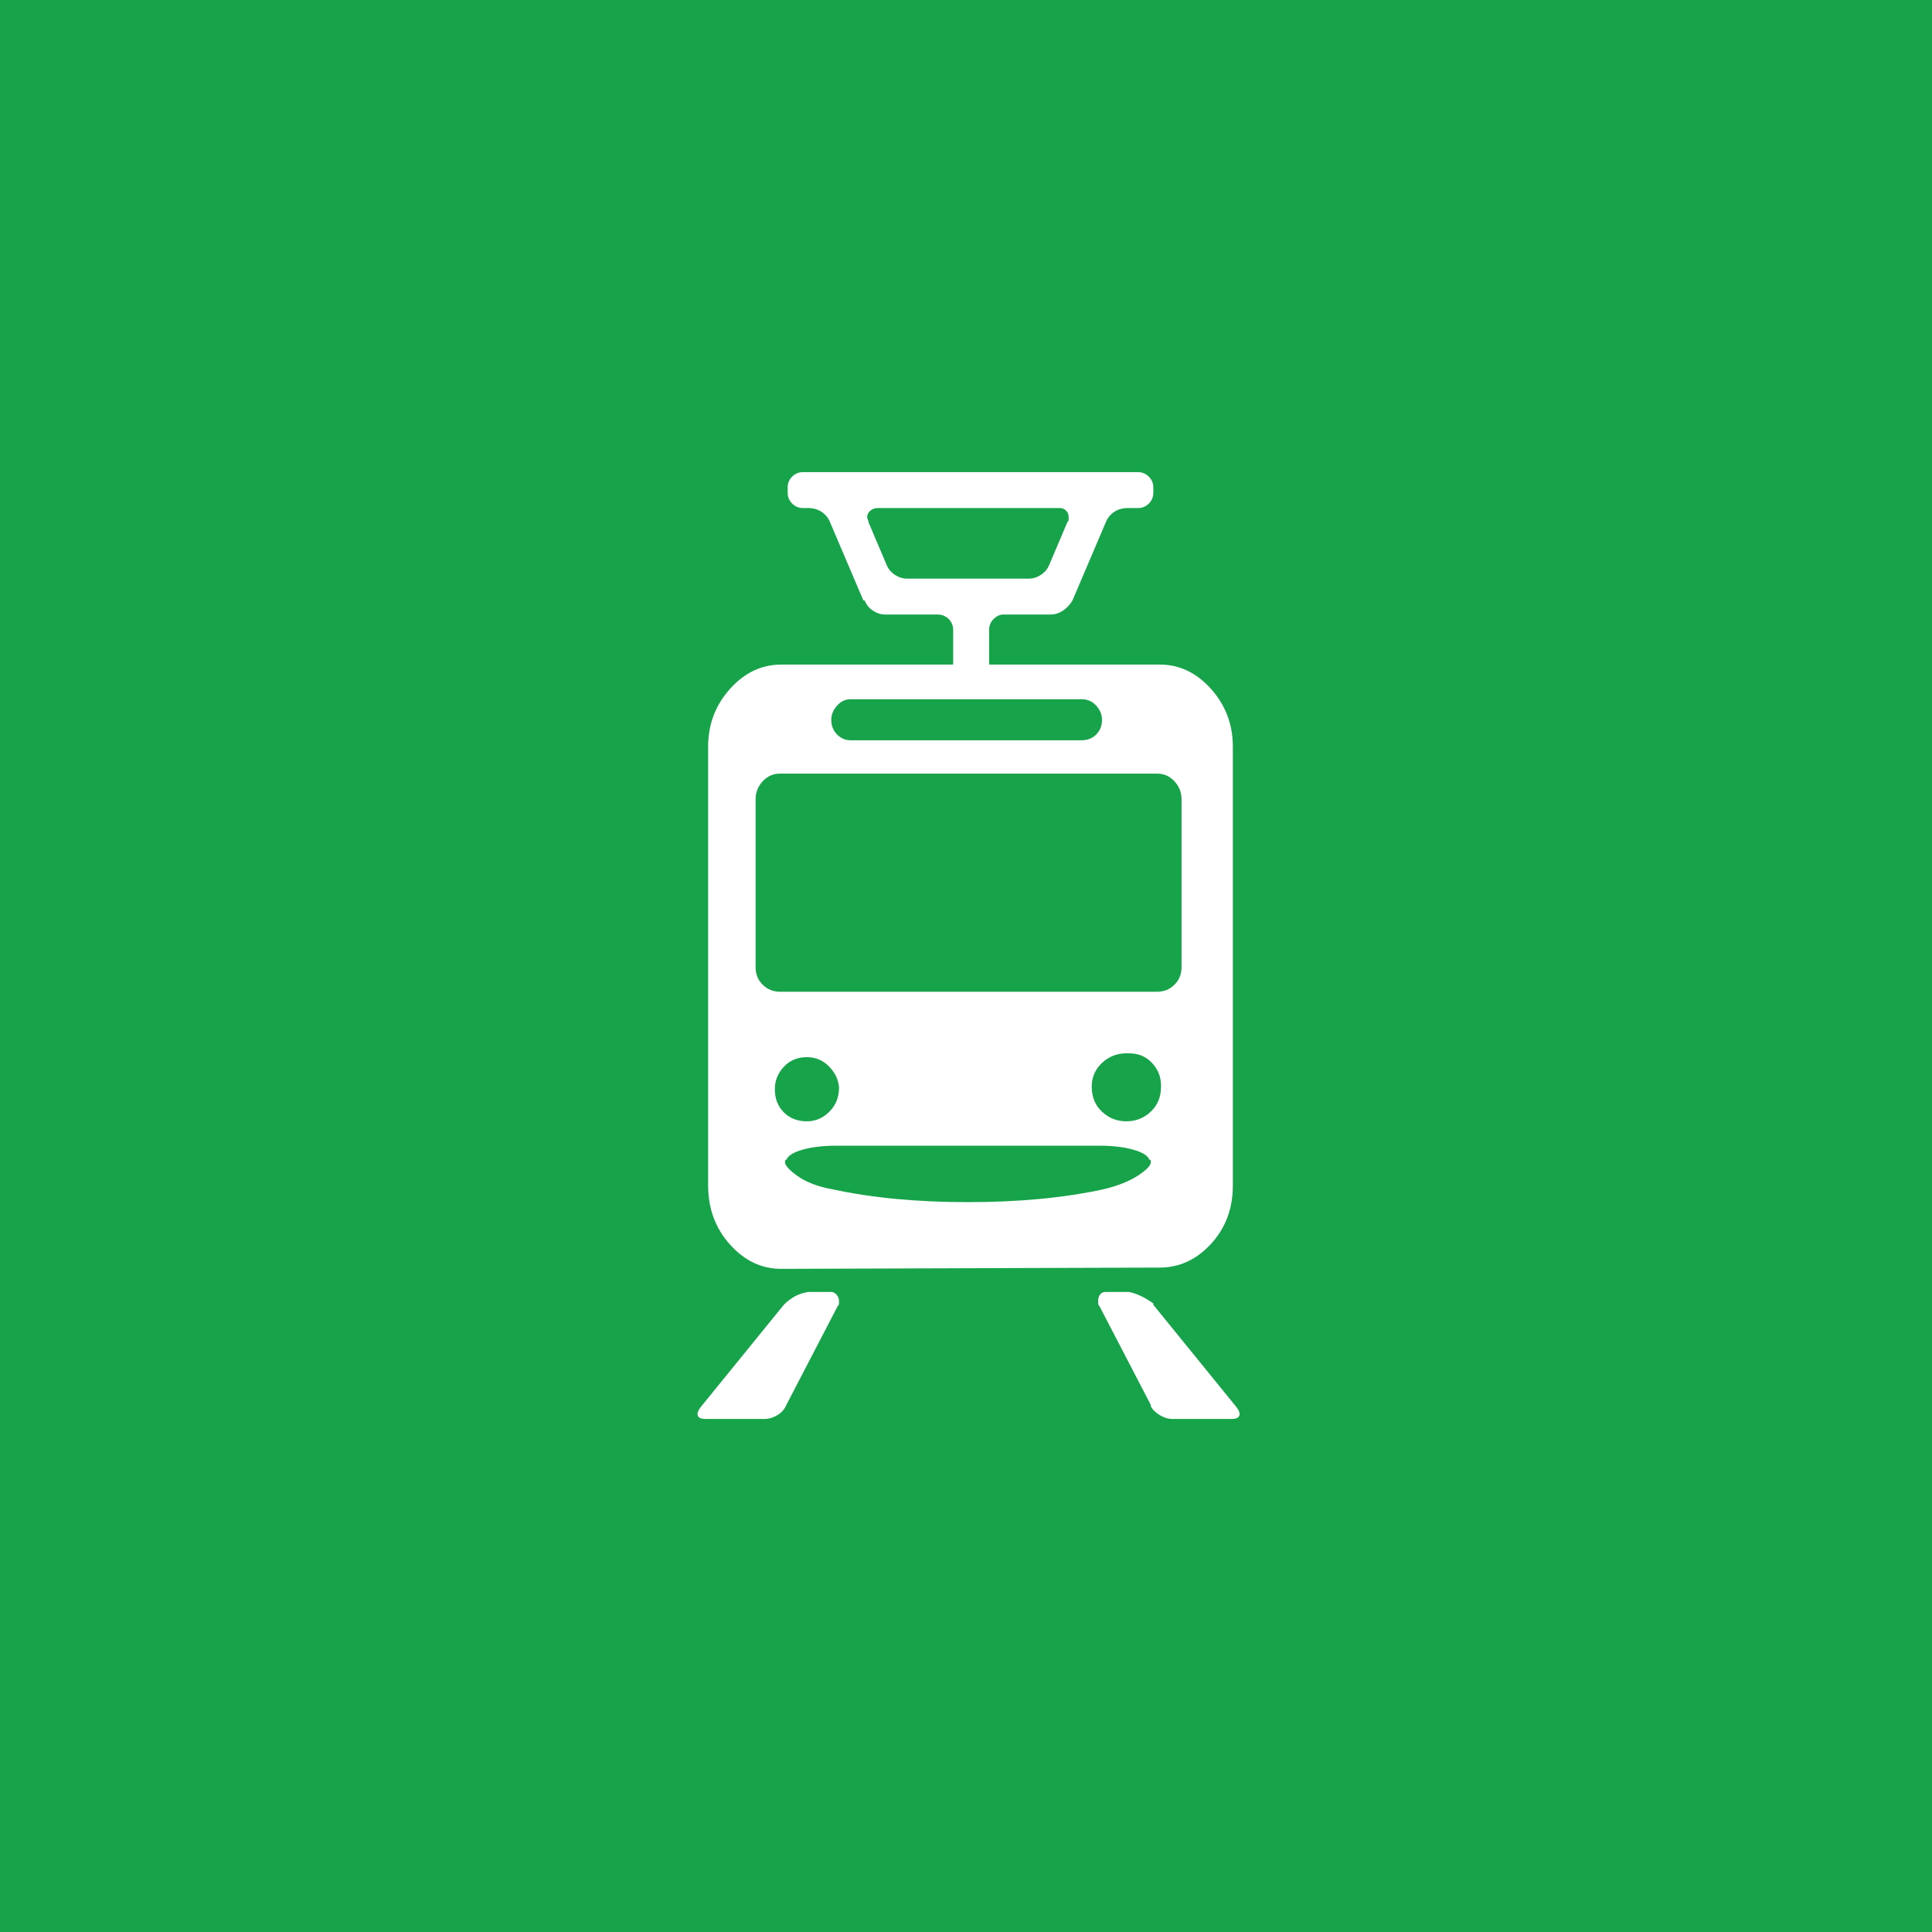
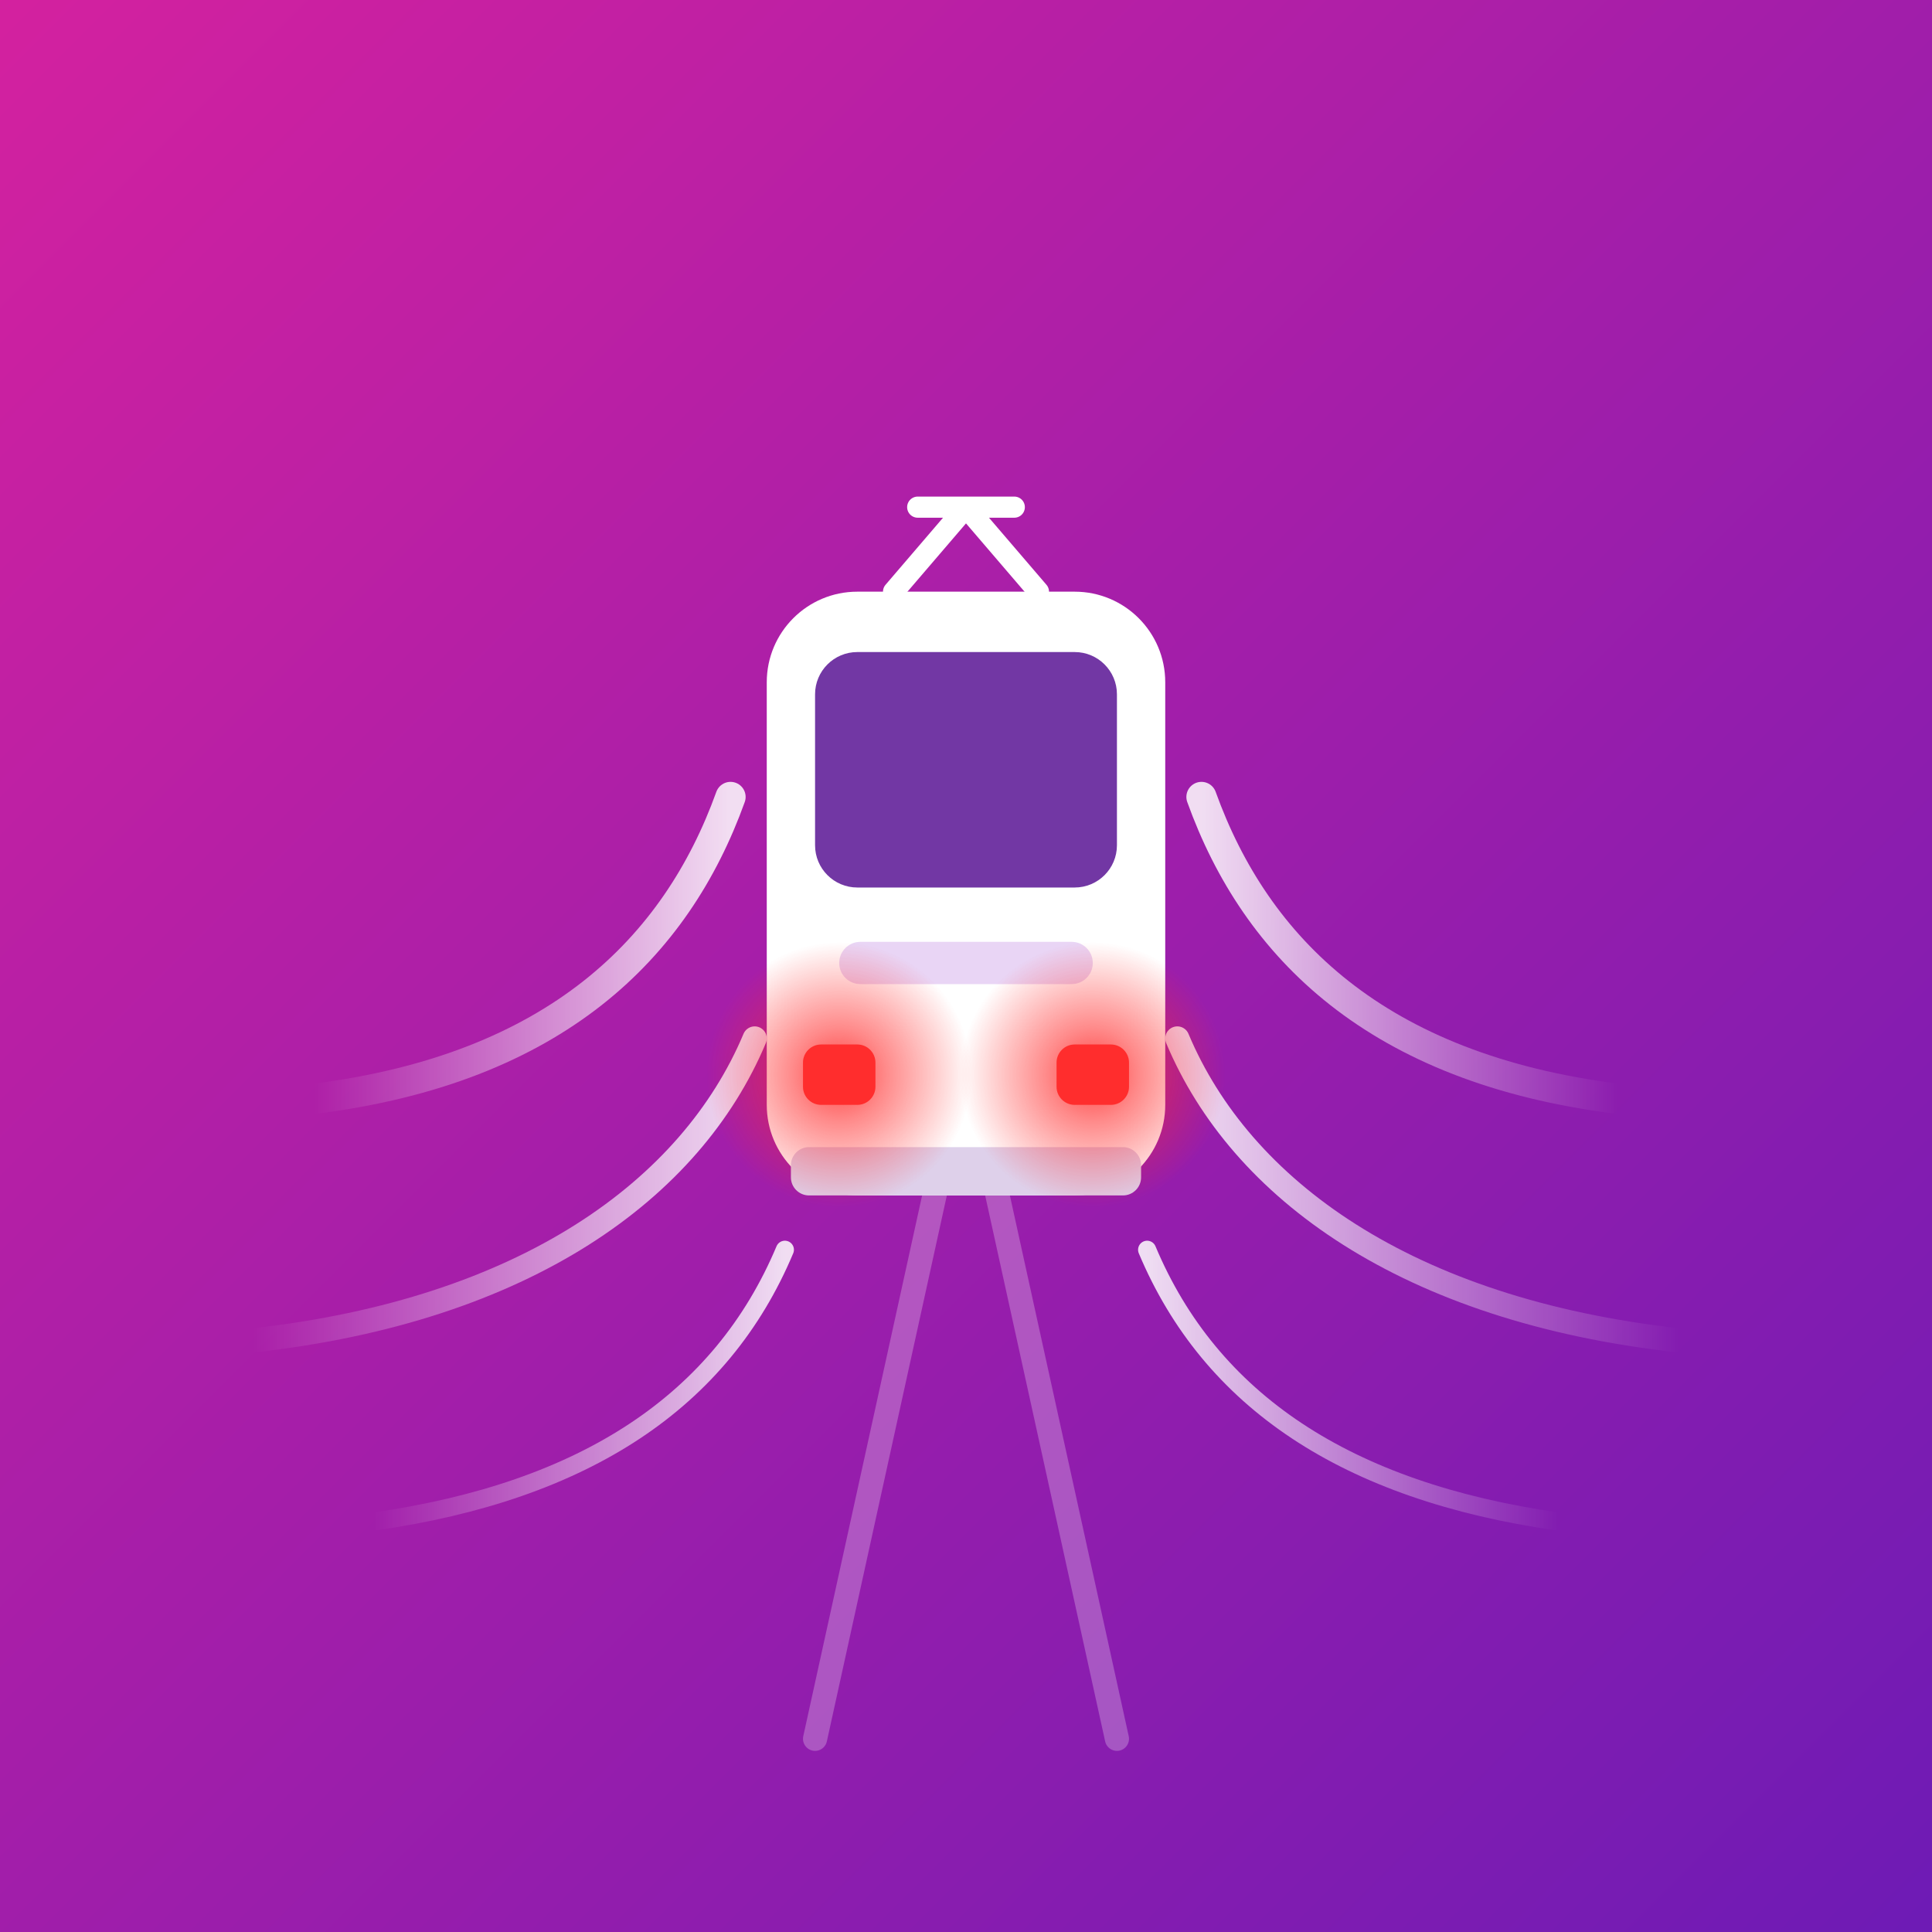
<svg xmlns="http://www.w3.org/2000/svg" viewBox="0 0 512 512">
-   <rect width="512" height="512" fill="#16a34a" />
-   <g transform="translate(82.6 76.5) scale(0.34)">
-     <path fill="#ffffff" fill-rule="evenodd" d="M659 548Q667 548 672.5 542.5Q678 537 678 529V398Q678 390 672.5 384.0Q667 378 659 378H365Q357 378 351.5 384.0Q346 390 346 398V529Q346 537 351.5 542.5Q357 548 365 548ZM420 352H600Q607 352 611.5 347.5Q616 343 616 336Q616 330 611.5 325.0Q607 320 600 320H420Q414 320 409.5 325.0Q405 330 405 336Q405 343 409.5 347.5Q414 352 420 352ZM411 622Q410 613 403.0 606.0Q396 599 386 599Q375 599 368.0 606.5Q361 614 361 624Q361 635 368.0 642.0Q375 649 386 649Q396 649 403.5 641.5Q411 634 411 623Q411 623 411.0 623.0Q411 623 411 622ZM575 215 589 182Q590 181 590.0 180.0Q590 179 590 178Q590 175 588.0 173.0Q586 171 583 171Q582 171 582.0 171.0Q582 171 582 171H442Q441 171 441.0 171.0Q441 171 441 171Q438 171 435.5 173.0Q433 175 433 178Q433 179 433.5 180.0Q434 181 434 182L448 215Q450 220 454.5 223.0Q459 226 464 226H559Q564 226 568.5 223.0Q573 220 575 215ZM653 679Q651 674 640.0 671.0Q629 668 614 668H409Q394 668 383.0 671.0Q372 674 370 679Q370 679 369.5 679.0Q369 679 369 680Q368 684 378.5 691.5Q389 699 406 702Q452 712 511.5 712.0Q571 712 617 702Q634 698 644.5 691.0Q655 684 654 680Q654 679 653.5 679.0Q653 679 653 679ZM410 793 370 870Q368 875 363.0 878.0Q358 881 353 881H307Q302 881 301.0 878.5Q300 876 303 872L368 792Q372 788 376.5 785.5Q381 783 387 782H404Q404 782 404.0 782.0Q404 782 405 782Q407 782 409.0 784.0Q411 786 411 789Q411 790 411.0 791.0Q411 792 410 793ZM366 764Q343 764 326.0 745.0Q309 726 309 699V357Q309 331 326.0 312.0Q343 293 366 293H500V266Q500 261 496.5 257.5Q493 254 488 254H447Q442 254 437.5 251.0Q433 248 431 243H430L404 182Q402 177 397.5 174.0Q393 171 387 171H383Q378 171 374.5 167.5Q371 164 371 159V155Q371 150 374.5 146.5Q378 143 383 143H644Q649 143 652.5 146.5Q656 150 656 155V159Q656 164 652.5 167.5Q649 171 644 171H636Q630 171 625.5 174.0Q621 177 619 182L593 243Q590 248 585.5 251.0Q581 254 576 254H539Q535 254 531.5 257.5Q528 261 528 266V293H661Q684 293 701.0 312.0Q718 331 718 357V699Q718 726 701.0 744.5Q684 763 661 763ZM717 881H671Q666 881 661.0 878.0Q656 875 654 871V870L614 793Q613 792 613.0 791.0Q613 790 613 789Q613 786 614.5 784.0Q616 782 619 782Q620 782 620.0 782.0Q620 782 620 782H637Q642 783 647.0 785.5Q652 788 656 791V792L721 872Q724 876 723.0 878.5Q722 881 717 881ZM637 596Q637 596 636.5 596.0Q636 596 635 596Q624 596 616.0 603.5Q608 611 608 622Q608 634 616.0 641.5Q624 649 635 649Q646 649 654.0 641.5Q662 634 662 622Q662 622 662.0 622.0Q662 622 662 622Q662 622 662.0 622.0Q662 622 662 621Q662 611 655.0 603.5Q648 596 637 596Z" />
+   <defs>
+     <linearGradient id="bg" x1="0" y1="0" x2="1" y2="1">
+       <stop offset="0" stop-color="#d4219f" />
+       <stop offset="1" stop-color="#6d1bb5" />
+     </linearGradient>
+     <radialGradient id="glow">
+       <stop offset="0" stop-color="#ff3b3b" stop-opacity="0.95" />
+       <stop offset="0.35" stop-color="#ff2a2a" stop-opacity="0.55" />
+       <stop offset="1" stop-color="#ff2a2a" stop-opacity="0" />
+     </radialGradient>
+     <linearGradient id="streak" x1="0" y1="0" x2="1" y2="0">
+       <stop offset="0" stop-color="#fff" stop-opacity="0" />
+       <stop offset="1" stop-color="#fff" stop-opacity="0.85" />
+     </linearGradient>
+     <linearGradient id="streakR" x1="1" y1="0" x2="0" y2="0">
+       <stop offset="0" stop-color="#fff" stop-opacity="0" />
+       <stop offset="1" stop-color="#fff" stop-opacity="0.85" />
+     </linearGradient>
+   </defs>
+   <rect width="512" height="512" fill="url(#bg)" />
+   <g transform="translate(51.2 51.2) scale(0.8)">
+     <path d="M206 512 L246 330 M306 512 L266 330" stroke="#fff" stroke-opacity="0.25" stroke-width="8" stroke-linecap="round" />
+     <g fill="none" stroke-linecap="round">
+       <path d="M40 300 C120 290 160 250 178 200" stroke="url(#streak)" stroke-width="10" />
+       <path d="M20 380 C110 370 165 330 186 280" stroke="url(#streak)" stroke-width="8" />
+       <path d="M60 440 C130 430 175 400 196 350" stroke="url(#streak)" stroke-width="6" />
+       <path d="M472 300 C392 290 352 250 334 200" stroke="url(#streakR)" stroke-width="10" />
+       <path d="M492 380 C402 370 347 330 326 280" stroke="url(#streakR)" stroke-width="8" />
+       <path d="M452 440 C382 430 337 400 316 350" stroke="url(#streakR)" stroke-width="6" />
+     </g>
+     <path d="M232 132 L256 104 L280 132 M240 104 H272" stroke="#fff" stroke-width="7" stroke-linecap="round" stroke-linejoin="round" fill="none" />
+     <rect x="190" y="132" width="132" height="200" rx="30" fill="#fff" />
+     <rect x="206" y="152" width="100" height="78" rx="14" fill="#5a1494" fill-opacity="0.85" />
+     <rect x="214" y="248" width="84" height="14" rx="7" fill="#e9d5f5" />
+     <rect x="198" y="316" width="116" height="16" rx="6" fill="#ded0ea" />
+     <circle cx="214" cy="292" r="44" fill="url(#glow)" />
+     <circle cx="298" cy="292" r="44" fill="url(#glow)" />
+     <rect x="202" y="282" width="24" height="20" rx="6" fill="#ff2d2d" />
+     <rect x="286" y="282" width="24" height="20" rx="6" fill="#ff2d2d" />
  </g>
</svg>
